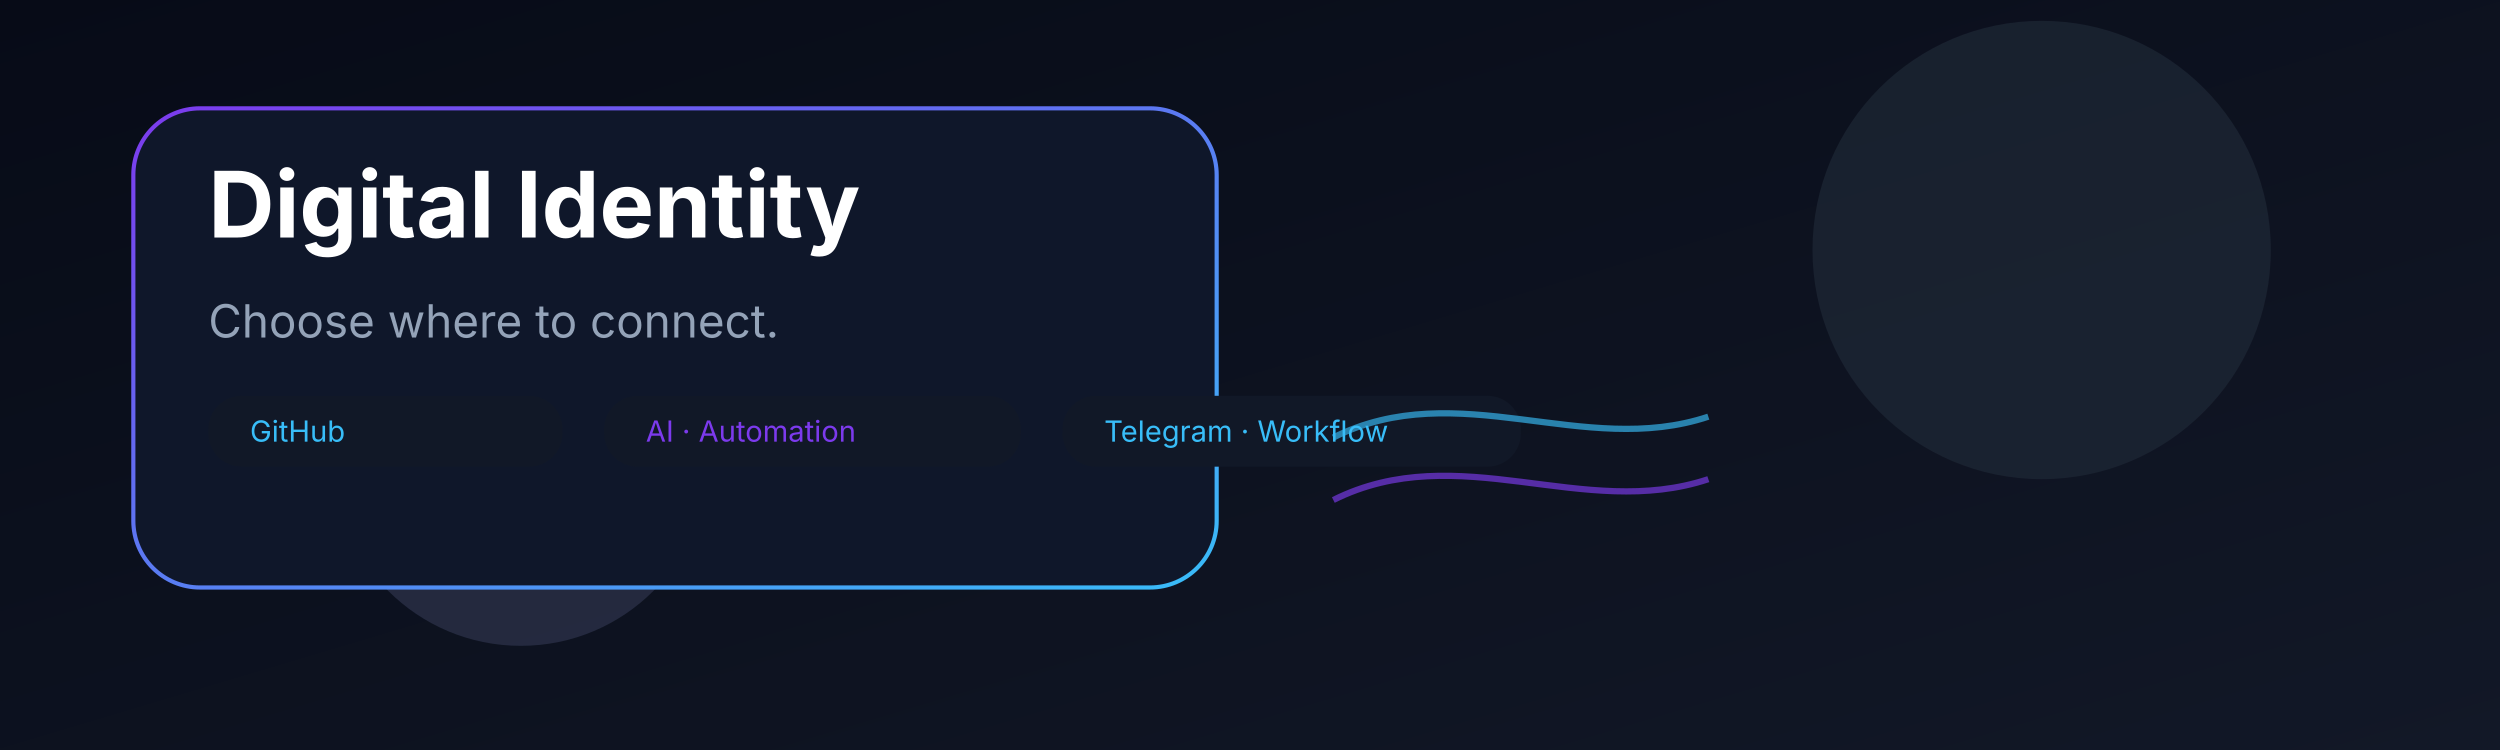
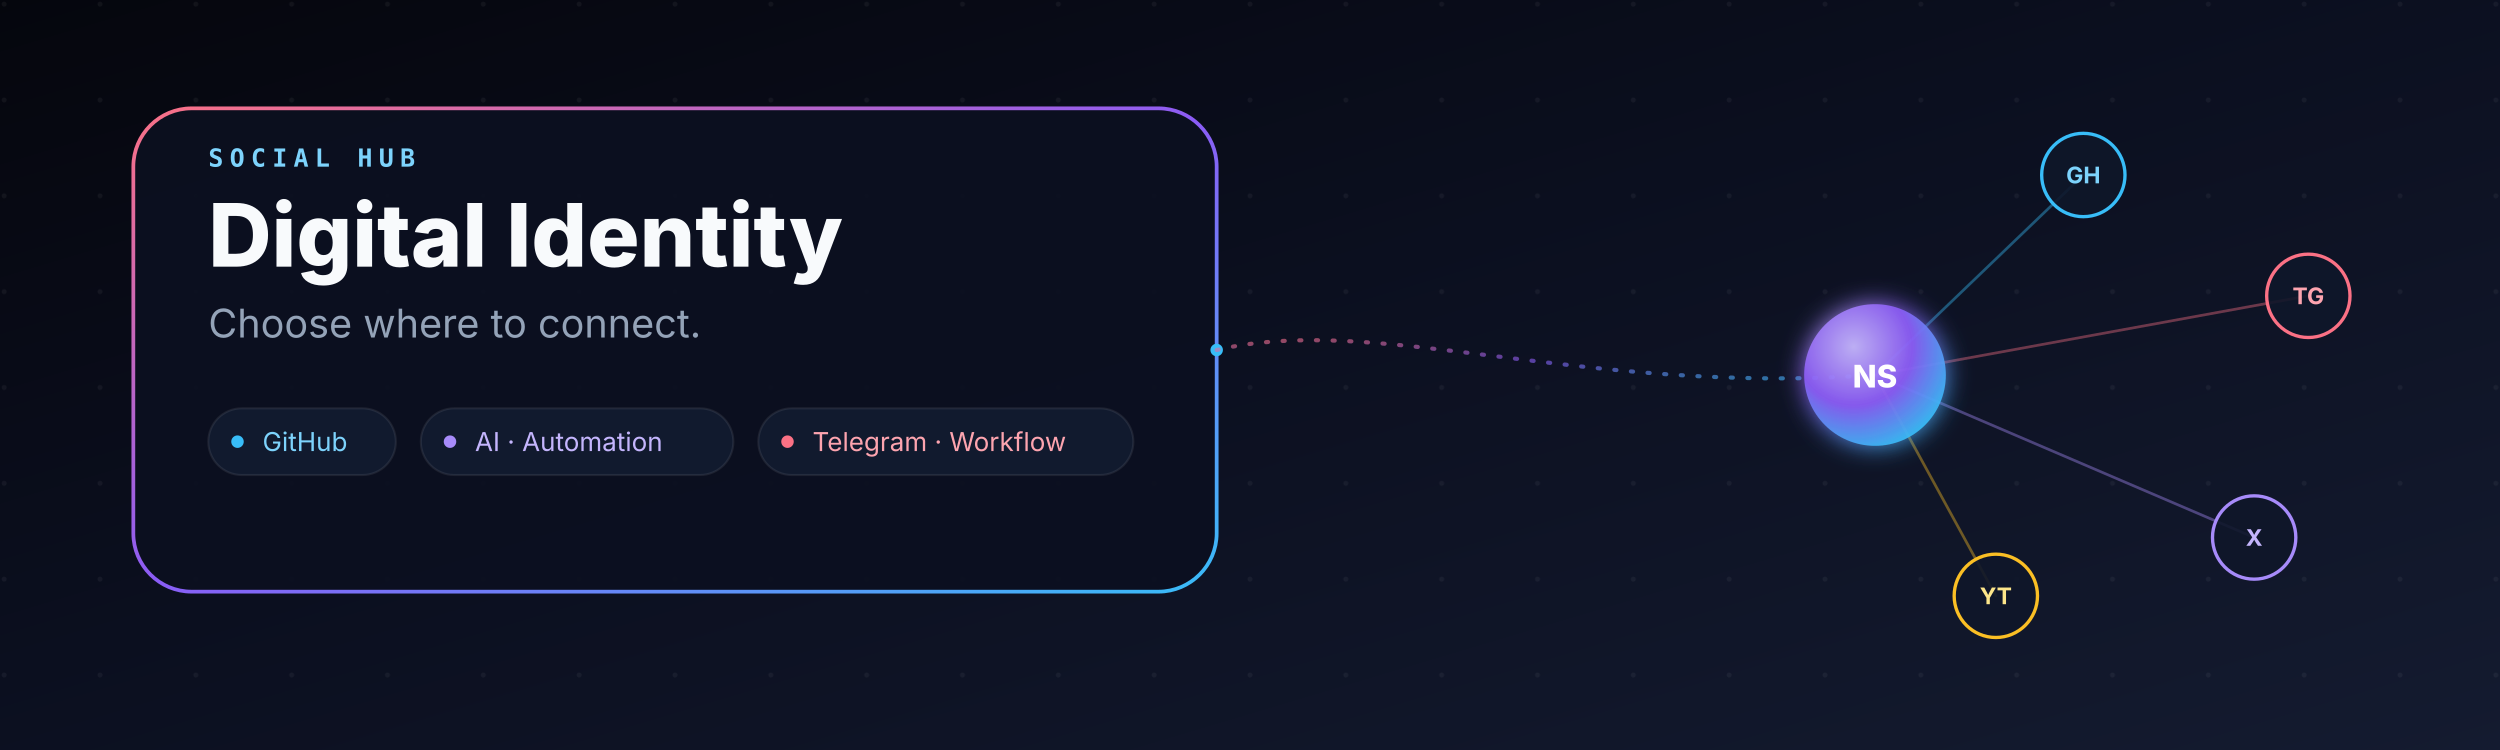
<svg xmlns="http://www.w3.org/2000/svg" viewBox="0 0 1200 360" width="1200" height="360">
  <defs>
    <linearGradient id="bg" x1="0" y1="0" x2="1" y2="1">
-       <stop offset="0%" stop-color="#070b17" />
-       <stop offset="100%" stop-color="#121827" />
+       <stop offset="0%" stop-color="#05060d" />
+       <stop offset="45%" stop-color="#0b0f1f" />
+       <stop offset="100%" stop-color="#141b30" />
    </linearGradient>
-     <linearGradient id="grad" x1="0" y1="0" x2="1" y2="1">
-       <stop offset="0%" stop-color="#7c3aed" />
+     <linearGradient id="borderGrad" x1="0" y1="0" x2="1" y2="1">
+       <stop offset="0%" stop-color="#fb7185" />
+       <stop offset="50%" stop-color="#8b5cf6" />
      <stop offset="100%" stop-color="#38bdf8" />
    </linearGradient>
+     <radialGradient id="hubGrad" cx="35%" cy="30%" r="75%">
+       <stop offset="0%" stop-color="#c4b5fd" />
+       <stop offset="55%" stop-color="#8b5cf6" />
+       <stop offset="100%" stop-color="#38bdf8" />
+     </radialGradient>
+     <pattern id="dotgrid" width="46" height="46" patternUnits="userSpaceOnUse">
+       <circle cx="2" cy="2" r="1.2" fill="#ffffff" opacity="0.05" />
+     </pattern>
+     <filter id="glow" x="-60%" y="-60%" width="220%" height="220%">
+       <feGaussianBlur stdDeviation="6" result="blur" />
+       <feMerge>
+         <feMergeNode in="blur" />
+         <feMergeNode in="SourceGraphic" />
+       </feMerge>
+     </filter>
  </defs>
  <rect width="1200" height="360" fill="url(#bg)" />
-   <circle cx="250" cy="220" r="90" fill="#2d334c" opacity="0.7" />
-   <circle cx="980" cy="120" r="110" fill="#1f2937" opacity="0.65" />
-   <rect x="64" y="52" width="520" height="230" rx="32" fill="#0f172a" stroke="url(#grad)" stroke-width="2" />
-   <text x="100" y="114" font-family="Inter, Arial, sans-serif" font-size="44" fill="#ffffff" font-weight="700">Digital Identity</text>
-   <text x="100" y="162" font-family="Inter, Arial, sans-serif" font-size="22" fill="#94a3b8">Choose where to connect.</text>
-   <g transform="translate(100, 190)">
-     <rect x="0" y="0" width="170" height="34" rx="16" fill="#111827" />
-     <text x="20" y="22" font-family="Inter, Arial, sans-serif" font-size="14" fill="#38bdf8">GitHub</text>
-     <rect x="190" y="0" width="200" height="34" rx="16" fill="#111827" />
-     <text x="210" y="22" font-family="Inter, Arial, sans-serif" font-size="14" fill="#7c3aed">AI · Automation</text>
-     <rect x="410" y="0" width="220" height="34" rx="16" fill="#111827" />
-     <text x="430" y="22" font-family="Inter, Arial, sans-serif" font-size="14" fill="#38bdf8">Telegram · Workflow</text>
+   <rect width="1200" height="360" fill="url(#dotgrid)" />
+   <rect x="64" y="52" width="520" height="232" rx="28" fill="#0b1020" fill-opacity="0.92" stroke="url(#borderGrad)" stroke-width="1.8" />
+   <text x="100" y="80" font-family="'JetBrains Mono', Consolas, monospace" font-size="12" letter-spacing="3" font-weight="600" fill="#7dd3fc">SOCIAL HUB</text>
+   <text x="100" y="128" font-family="Inter, 'Segoe UI', Arial, sans-serif" font-size="42" font-weight="800" fill="#f8fafc">Digital Identity</text>
+   <text x="100" y="162" font-family="Inter, 'Segoe UI', Arial, sans-serif" font-size="19" fill="#94a3b8">Choose where to connect.</text>
+   <g transform="translate(100, 196)">
+     <rect x="0" y="0" width="90" height="32" rx="16" fill="#111a2e" stroke="#ffffff" stroke-opacity="0.08" />
+     <circle cx="14" cy="16" r="3" fill="#38bdf8" />
+     <text x="26" y="20.5" font-family="Inter, Arial, sans-serif" font-size="12.5" fill="#7dd3fc">GitHub</text>
+     <rect x="102" y="0" width="150" height="32" rx="16" fill="#111a2e" stroke="#ffffff" stroke-opacity="0.08" />
+     <circle cx="116" cy="16" r="3" fill="#a78bfa" />
+     <text x="128" y="20.5" font-family="Inter, Arial, sans-serif" font-size="12.5" fill="#c4b5fd">AI · Automation</text>
+     <rect x="264" y="0" width="180" height="32" rx="16" fill="#111a2e" stroke="#ffffff" stroke-opacity="0.08" />
+     <circle cx="278" cy="16" r="3" fill="#fb7185" />
+     <text x="290" y="20.5" font-family="Inter, Arial, sans-serif" font-size="12.5" fill="#fda4af">Telegram · Workflow</text>
  </g>
-   <path d="M640 210 C700 180 760 220 820 200" fill="none" stroke="#38bdf8" stroke-width="3" opacity="0.65" />
-   <path d="M640 240 C700 210 760 250 820 230" fill="none" stroke="#7c3aed" stroke-width="3" opacity="0.65" />
+   <circle cx="584" cy="168" r="3" fill="#38bdf8" />
+   <path d="M584 168 C660 150 760 190 900 180" fill="none" stroke="url(#borderGrad)" stroke-width="2" stroke-dasharray="1 7" stroke-linecap="round" opacity="0.6" />
+   <line x1="900" y1="180" x2="1000" y2="84" stroke="#38bdf8" stroke-width="1.3" opacity="0.4" stroke-linecap="round" />
+   <line x1="900" y1="180" x2="1108" y2="142" stroke="#fb7185" stroke-width="1.3" opacity="0.4" stroke-linecap="round" />
+   <line x1="900" y1="180" x2="1082" y2="258" stroke="#a78bfa" stroke-width="1.3" opacity="0.4" stroke-linecap="round" />
+   <line x1="900" y1="180" x2="958" y2="286" stroke="#fbbf24" stroke-width="1.3" opacity="0.4" stroke-linecap="round" />
+   <circle cx="900" cy="180" r="34" fill="url(#hubGrad)" filter="url(#glow)" opacity="0.95" />
+   <text x="900" y="186" font-family="Inter, Arial, sans-serif" font-size="15" font-weight="800" fill="#ffffff" text-anchor="middle">NS</text>
+   <circle cx="1000" cy="84" r="20" fill="#0f172a" fill-opacity="0.9" stroke="#38bdf8" stroke-width="1.6" />
+   <text x="1000" y="88" font-family="Inter, Arial, sans-serif" font-size="11" font-weight="700" fill="#7dd3fc" text-anchor="middle">GH</text>
+   <circle cx="1108" cy="142" r="20" fill="#0f172a" fill-opacity="0.9" stroke="#fb7185" stroke-width="1.6" />
+   <text x="1108" y="146" font-family="Inter, Arial, sans-serif" font-size="11" font-weight="700" fill="#fda4af" text-anchor="middle">TG</text>
+   <circle cx="1082" cy="258" r="20" fill="#0f172a" fill-opacity="0.9" stroke="#a78bfa" stroke-width="1.6" />
+   <text x="1082" y="262" font-family="Inter, Arial, sans-serif" font-size="11" font-weight="700" fill="#c4b5fd" text-anchor="middle">X</text>
+   <circle cx="958" cy="286" r="20" fill="#0f172a" fill-opacity="0.9" stroke="#fbbf24" stroke-width="1.6" />
+   <text x="958" y="290" font-family="Inter, Arial, sans-serif" font-size="11" font-weight="700" fill="#fde68a" text-anchor="middle">YT</text>
</svg>
